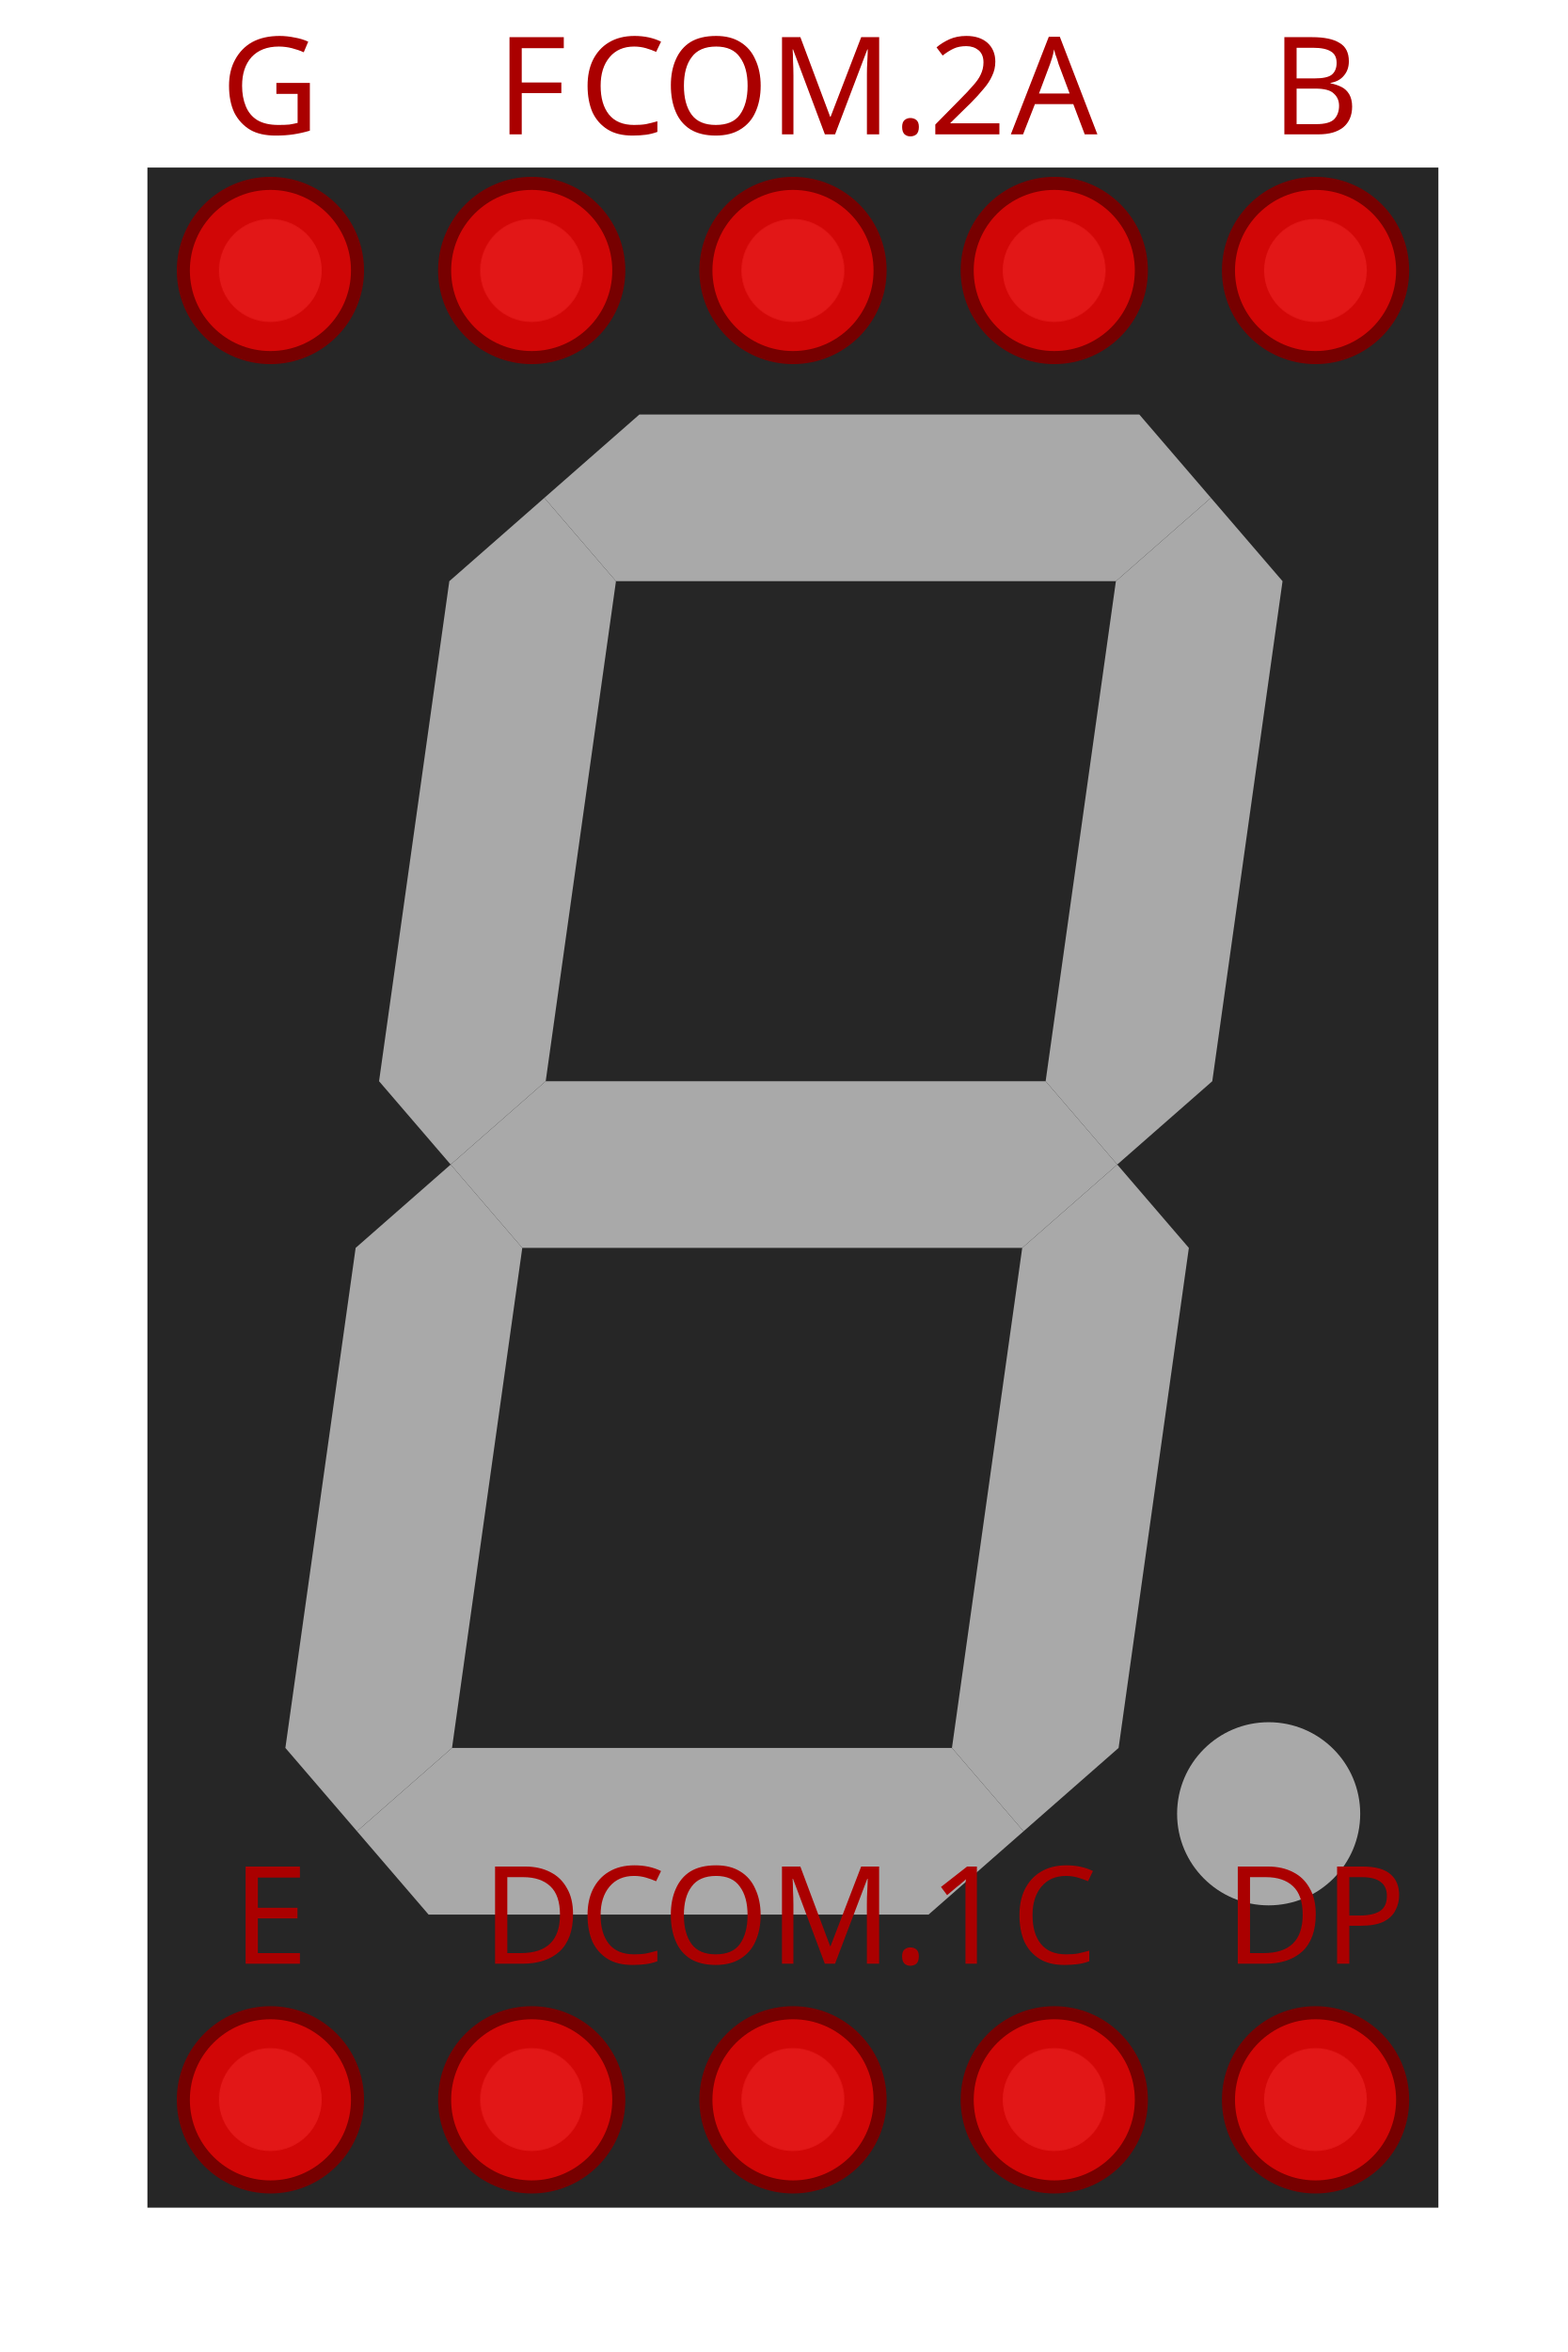
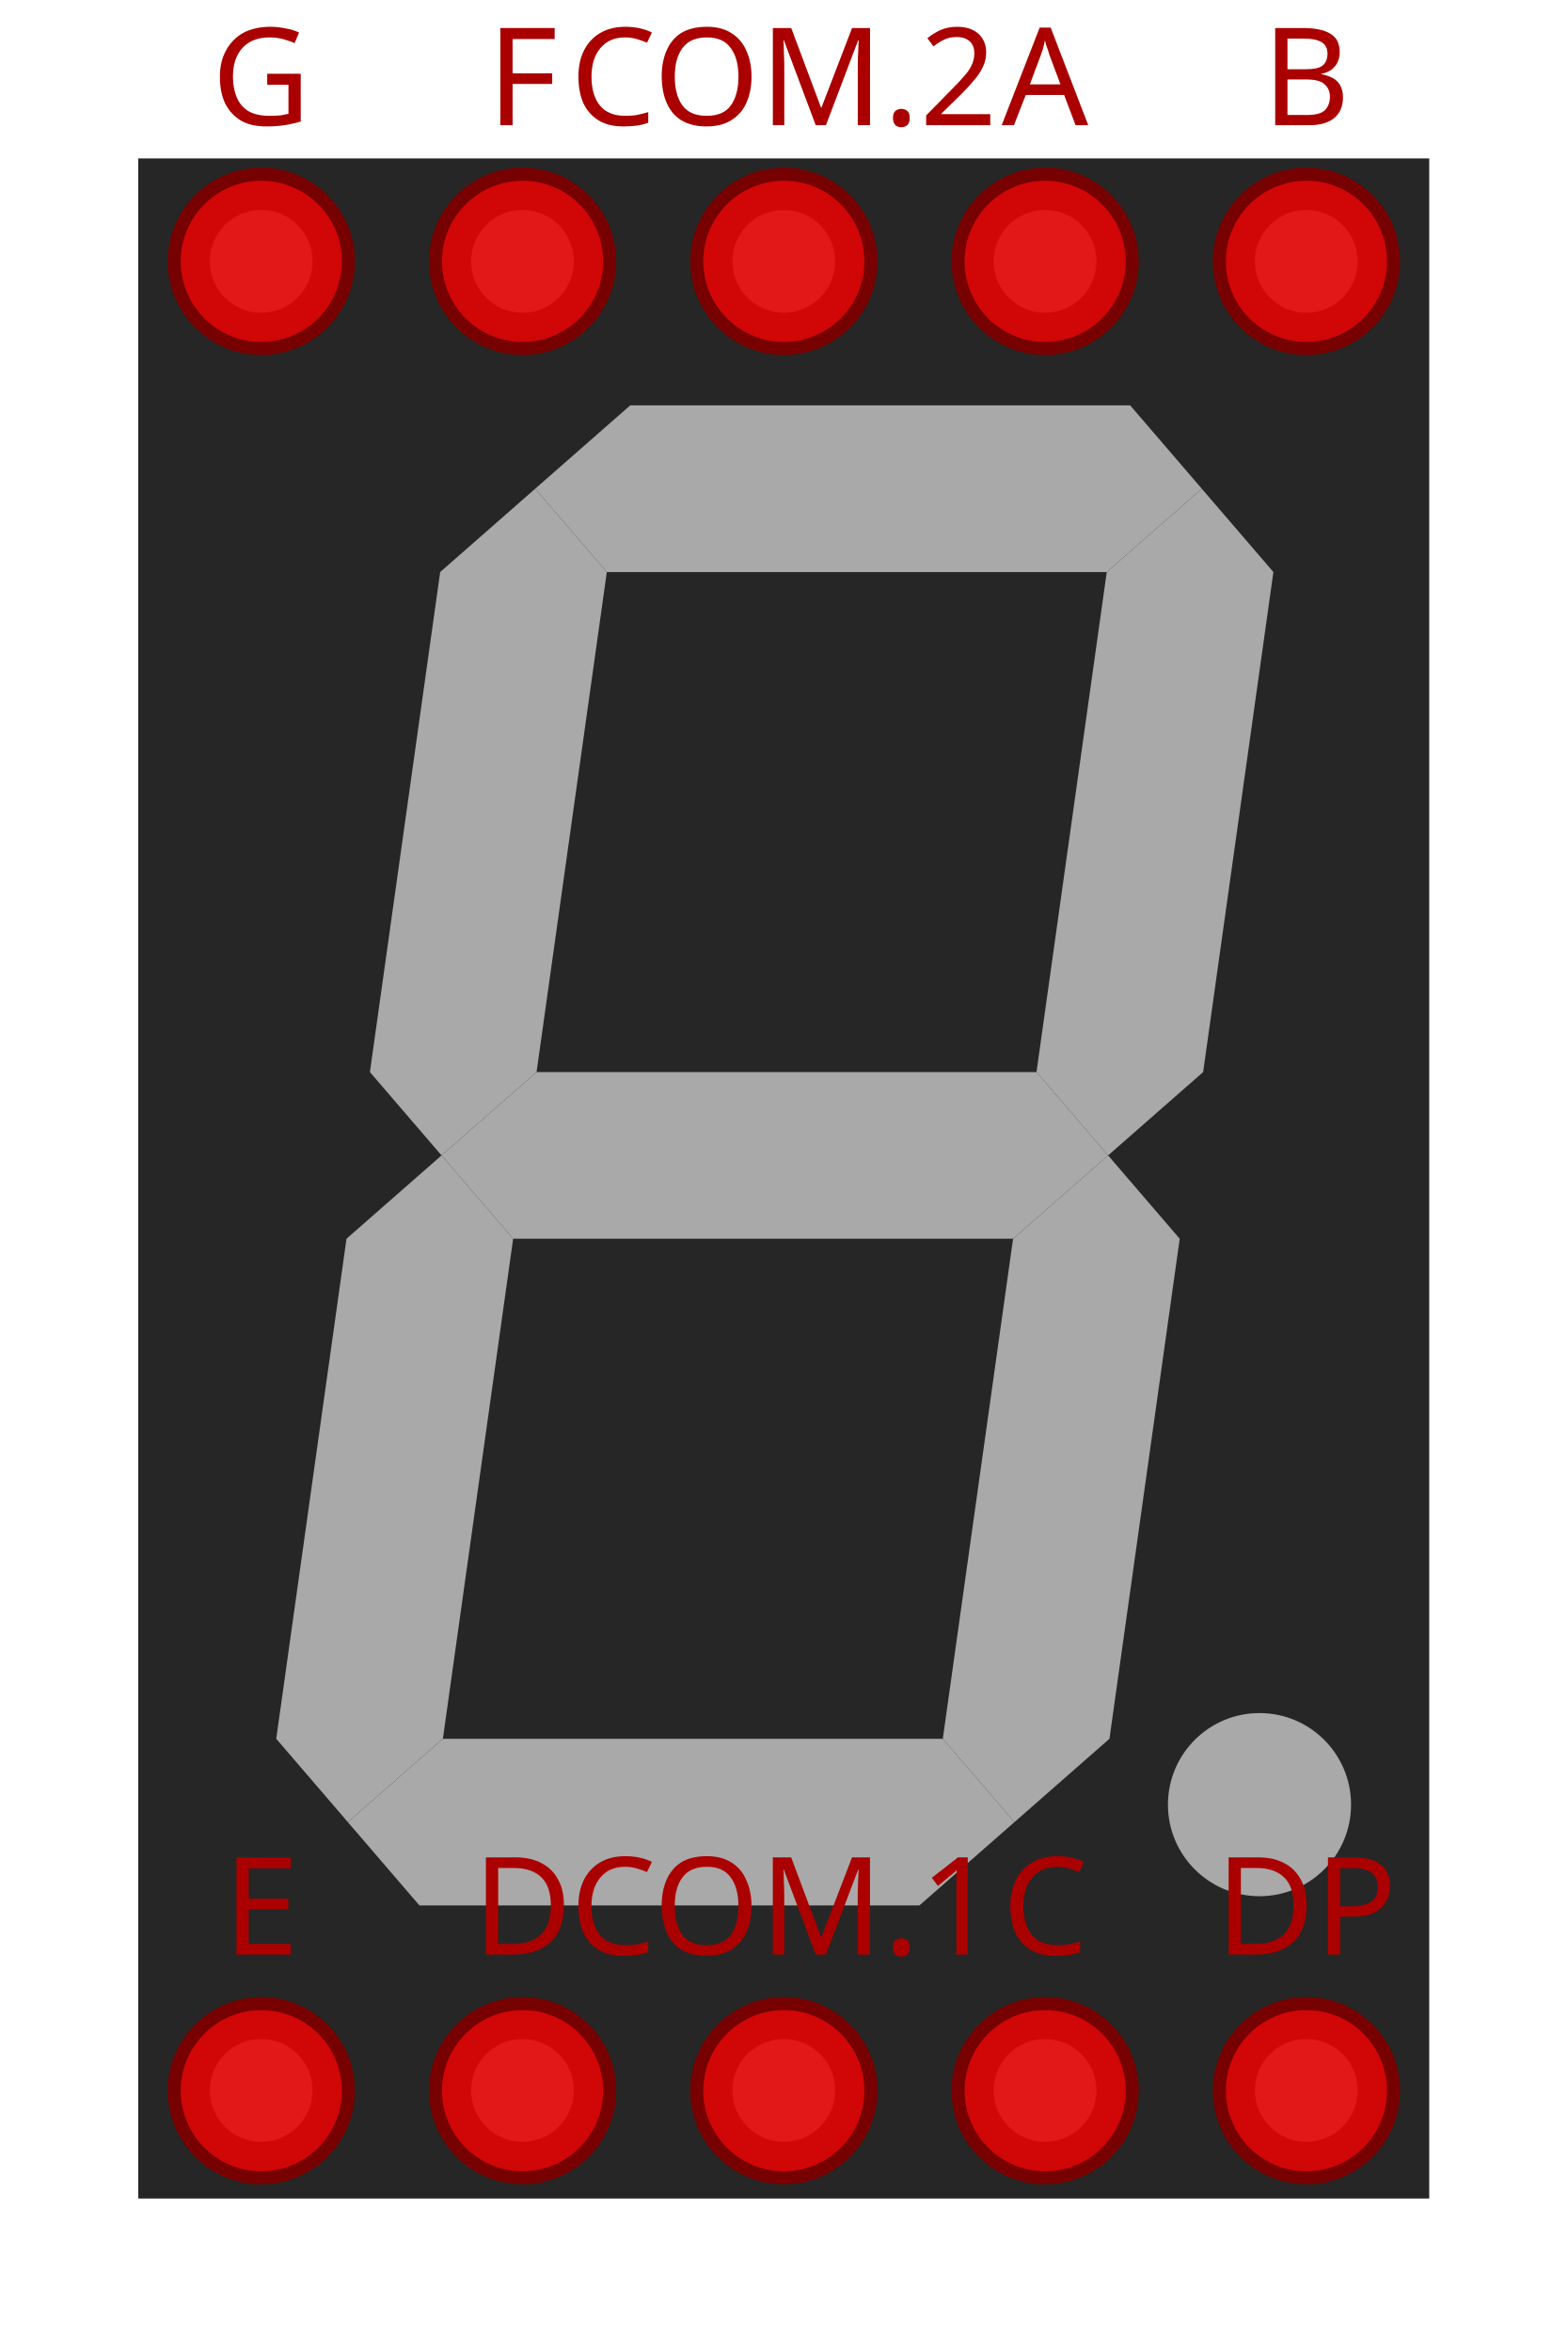
- <svg xmlns="http://www.w3.org/2000/svg" xmlns:xlink="http://www.w3.org/1999/xlink" width="60" height="90" viewBox="0 0 60 90" version="1.1" id="svg39">
+ <svg xmlns="http://www.w3.org/2000/svg" xmlns:xlink="http://www.w3.org/1999/xlink" width="59.995" height="90" viewBox="0 0 59.995 90" version="1.1" id="svg39">
  <defs id="defs39">
    <pattern xlink:href="#pin-pattern" id="pattern40" patternTransform="matrix(3.937008,0,0,3.937008,14.99636,86.92861)" />
    <pattern xlink:href="#pin-pattern" id="pattern39" patternTransform="matrix(3.937008,0,0,3.937008,5.346356,6.41247)" />
    <defs id="defs22">
      <pattern id="pin-pattern" height="2" width="2.54" patternUnits="userSpaceOnUse">
        <circle cx="1.27" cy="1" r="0.5" fill="#aaa" id="circle22" />
      </pattern>
    </defs>
  </defs>
-   <g id="g1">
+   <g id="g1" transform="translate(-0.3500007,-0.3500004)">
    <rect x="5.642" height="78.065" y="6.412" width="49.409" id="rect22" style="opacity:0.85;stroke-width:3.78" />
-     <g transform="matrix(3.188976,0,-0.4481814,3.188976,18.09322,15.86129)" id="g28" style="opacity:0.85;stroke-width:0.96;fill:#c0c0c0">
-       <polygon points="8,0 9,1 8,2 2,2 1,1 2,0 " fill="#444444" id="polygon22" style="stroke-width:0.96;fill:#c0c0c0" />
-       <polygon points="10,8 9,9 8,8 8,2 9,1 10,2 " fill="#444444" id="polygon23" style="stroke-width:0.96;fill:#c0c0c0" />
-       <polygon points="10,16 9,17 8,16 8,10 9,9 10,10 " fill="#444444" id="polygon24" style="stroke-width:0.96;fill:#c0c0c0" />
-       <polygon points="2,18 1,17 2,16 8,16 9,17 8,18 " fill="#444444" id="polygon25" style="stroke-width:0.96;fill:#c0c0c0" />
-       <polygon points="0,10 1,9 2,10 2,16 1,17 0,16 " fill="#444444" id="polygon26" style="stroke-width:0.96;fill:#c0c0c0" />
-       <polygon points="0,2 1,1 2,2 2,8 1,9 0,8 " fill="#444444" id="polygon27" style="stroke-width:0.96;fill:#c0c0c0" />
-       <polygon points="8,8 9,9 8,10 2,10 1,9 2,8 " fill="#444444" id="polygon28" style="stroke-width:0.96;fill:#c0c0c0" />
+     <g transform="matrix(3.188976,0,-0.4481814,3.188976,18.09322,15.86129)" id="g28" style="opacity:0.85;fill:#c0c0c0;stroke-width:0.96">
+       <polygon points="1,1 2,0 8,0 9,1 8,2 2,2 " fill="#444444" id="polygon22" style="fill:#c0c0c0;stroke-width:0.96" />
+       <polygon points="9,1 10,2 10,8 9,9 8,8 8,2 " fill="#444444" id="polygon23" style="fill:#c0c0c0;stroke-width:0.96" />
+       <polygon points="9,9 10,10 10,16 9,17 8,16 8,10 " fill="#444444" id="polygon24" style="fill:#c0c0c0;stroke-width:0.96" />
+       <polygon points="9,17 8,18 2,18 1,17 2,16 8,16 " fill="#444444" id="polygon25" style="fill:#c0c0c0;stroke-width:0.96" />
+       <polygon points="1,17 0,16 0,10 1,9 2,10 2,16 " fill="#444444" id="polygon26" style="fill:#c0c0c0;stroke-width:0.96" />
+       <polygon points="1,9 0,8 0,2 1,1 2,2 2,8 " fill="#444444" id="polygon27" style="fill:#c0c0c0;stroke-width:0.96" />
+       <polygon points="1,9 2,8 8,8 9,9 8,10 2,10 " fill="#444444" id="polygon28" style="fill:#c0c0c0;stroke-width:0.96" />
    </g>
-     <circle r="3.504" cx="48.555" cy="69.405" fill="#444444" id="circle28" style="opacity:0.85;stroke-width:3.78;fill:#c0c0c0" />
+     <circle r="3.504" cx="48.555" cy="69.405" fill="#444444" id="circle28" style="opacity:0.85;fill:#c0c0c0;stroke-width:3.78" />
    <rect height="7.874" width="50" id="rect28" x="5.346" y="6.412" style="opacity:0.85;fill:url(#pattern39);stroke-width:3.78" />
    <g id="g40" transform="translate(-9.65,-10.52552)">
      <rect height="7.874" width="50" id="rect29" x="14.996" y="86.929" style="opacity:0.85;fill:url(#pattern40);stroke-width:3.78" />
    </g>
    <circle id="pin-COM.2" cx="30.35" cy="10.35" r="3.333" fill="#ee0000" fill-opacity="0.85" stroke="#770000" stroke-width="0.5" />
    <text x="30.35" y="5.142" font-size="5.208px" fill="#aa0000" text-anchor="middle" font-family="sans-serif" id="text30" style="stroke-width:1">COM.2</text>
    <circle id="pin-A" cx="40.35" cy="10.35" r="3.333" fill="#ee0000" fill-opacity="0.85" stroke="#770000" stroke-width="0.5" />
    <text x="40.35" y="5.142" font-size="5.208px" fill="#aa0000" text-anchor="middle" font-family="sans-serif" id="text31" style="stroke-width:1">A</text>
    <circle id="pin-B" cx="50.35" cy="10.35" r="3.333" fill="#ee0000" fill-opacity="0.85" stroke="#770000" stroke-width="0.5" />
    <text x="50.35" y="5.142" font-size="5.208px" fill="#aa0000" text-anchor="middle" font-family="sans-serif" id="text32" style="stroke-width:1">B</text>
    <circle id="pin-F" cx="20.35" cy="10.35" r="3.333" fill="#ee0000" fill-opacity="0.85" stroke="#770000" stroke-width="0.5" />
    <text x="20.35" y="5.142" font-size="5.208px" fill="#aa0000" text-anchor="middle" font-family="sans-serif" id="text36" style="stroke-width:1">F</text>
    <circle id="pin-G" cx="10.35" cy="10.35" r="3.333" fill="#ee0000" fill-opacity="0.85" stroke="#770000" stroke-width="0.5" />
    <text x="10.35" y="5.142" font-size="5.208px" fill="#aa0000" text-anchor="middle" font-family="sans-serif" id="text37" style="stroke-width:1">G</text>
    <g id="g39" transform="translate(-9.65,-10.52552)">
      <circle id="pin-COM.1" cx="40" cy="90.876" r="3.333" fill="#ee0000" fill-opacity="0.85" stroke="#770000" stroke-width="0.5" />
      <text x="40" y="85.667" font-size="5.208px" fill="#aa0000" text-anchor="middle" font-family="sans-serif" id="text29" style="stroke-width:1">COM.1</text>
      <circle id="pin-C" cx="50" cy="90.876" r="3.333" fill="#ee0000" fill-opacity="0.85" stroke="#770000" stroke-width="0.5" />
      <text x="50" y="85.667" font-size="5.208px" fill="#aa0000" text-anchor="middle" font-family="sans-serif" id="text33" style="stroke-width:1">C</text>
      <circle id="pin-D" cx="30" cy="90.876" r="3.333" fill="#ee0000" fill-opacity="0.85" stroke="#770000" stroke-width="0.5" />
      <text x="30" y="85.667" font-size="5.208px" fill="#aa0000" text-anchor="middle" font-family="sans-serif" id="text34" style="stroke-width:1">D</text>
      <circle id="pin-E" cx="20" cy="90.876" r="3.333" fill="#ee0000" fill-opacity="0.85" stroke="#770000" stroke-width="0.5" />
      <text x="20" y="85.667" font-size="5.208px" fill="#aa0000" text-anchor="middle" font-family="sans-serif" id="text35" style="stroke-width:1">E</text>
      <circle id="pin-DP" cx="60" cy="90.876" r="3.333" fill="#ee0000" fill-opacity="0.85" stroke="#770000" stroke-width="0.5" />
      <text x="60" y="85.667" font-size="5.208px" fill="#aa0000" text-anchor="middle" font-family="sans-serif" id="text38" style="stroke-width:1">DP</text>
    </g>
  </g>
</svg>
